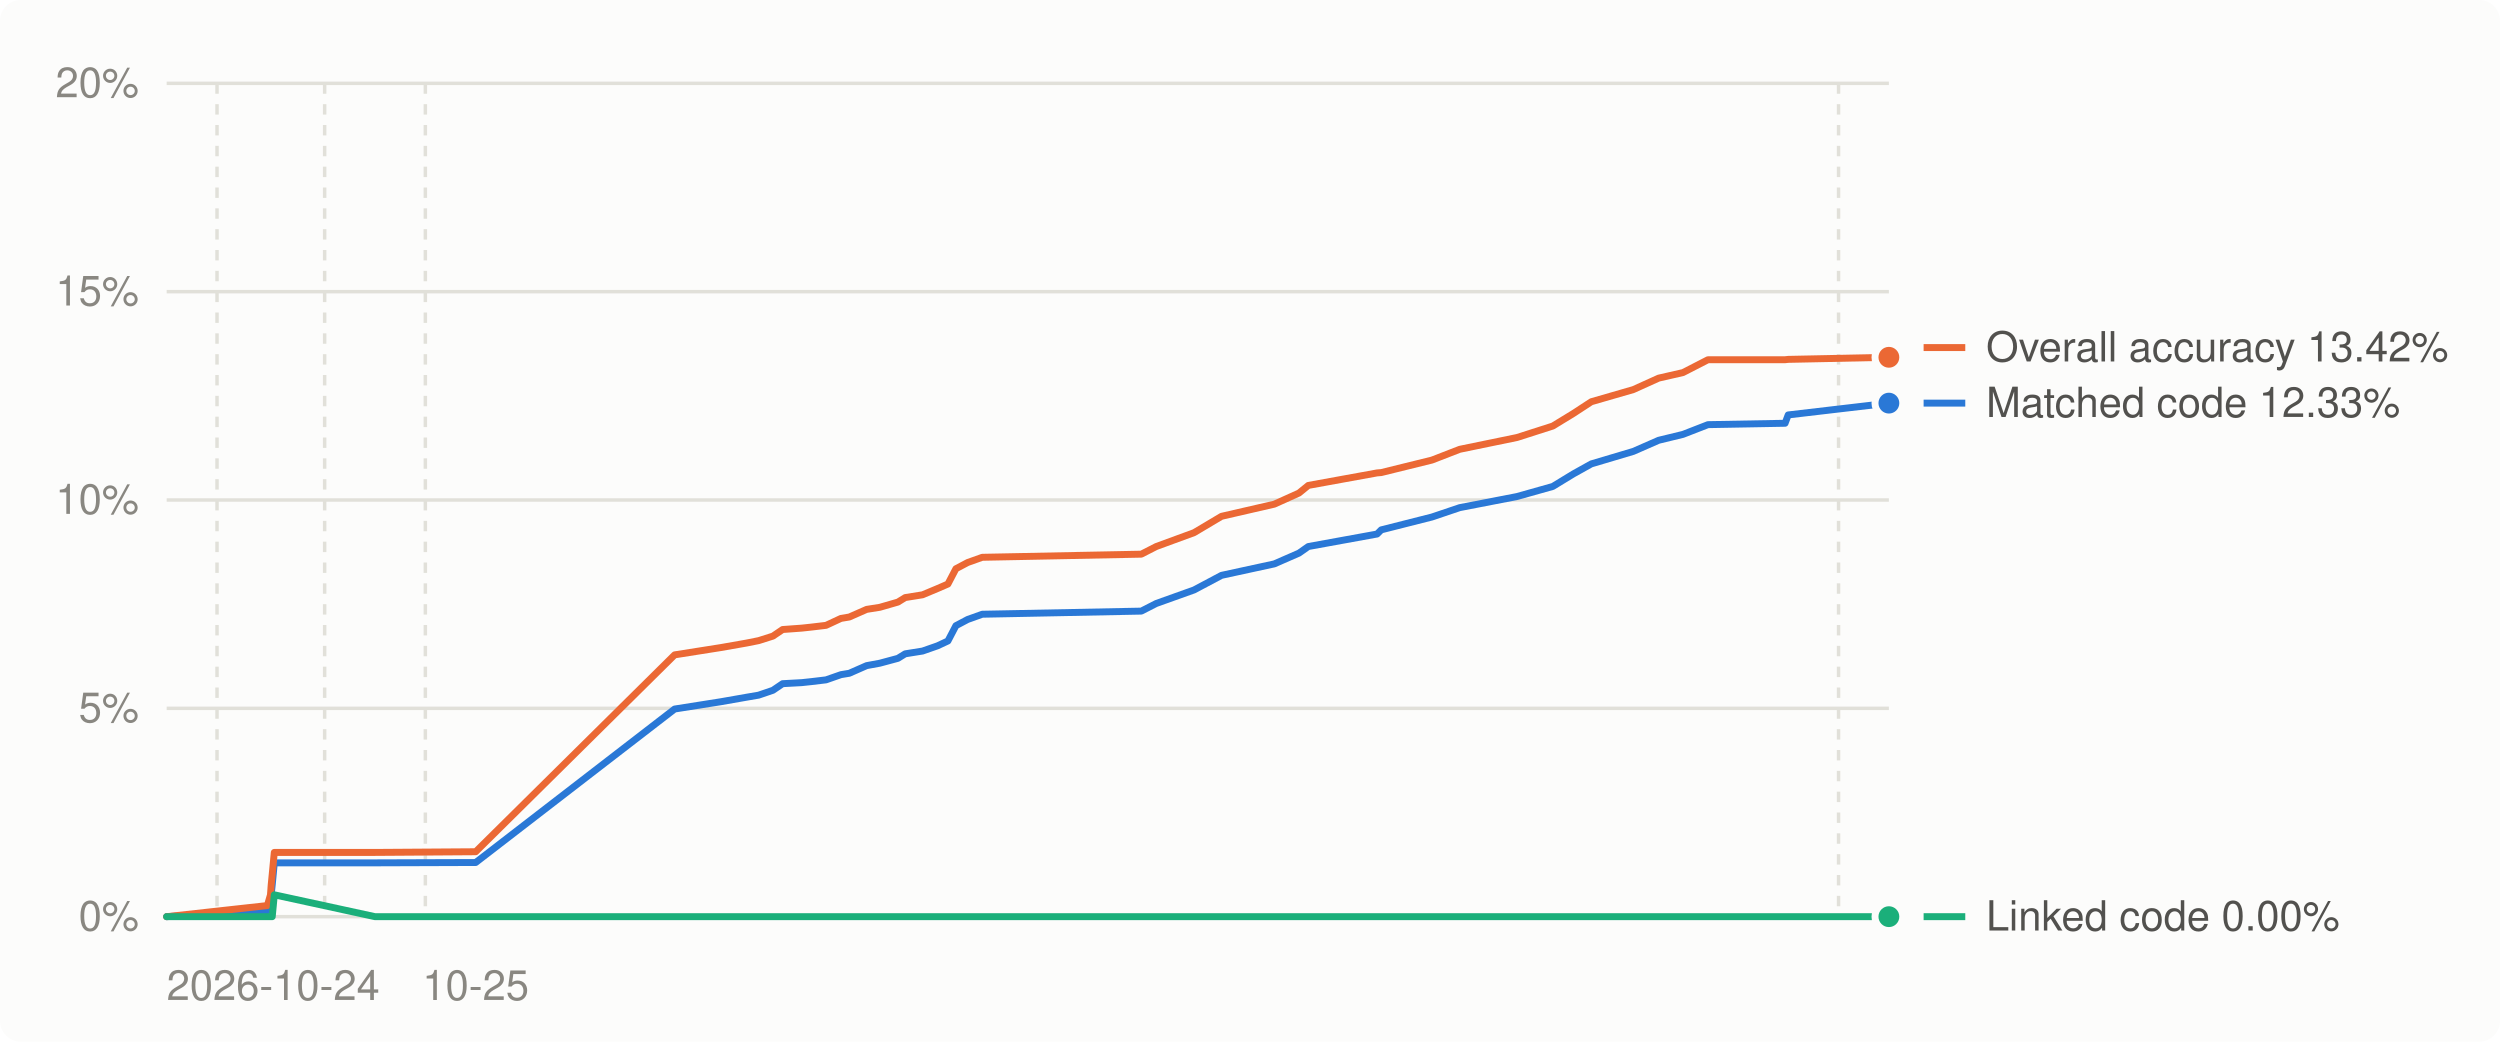
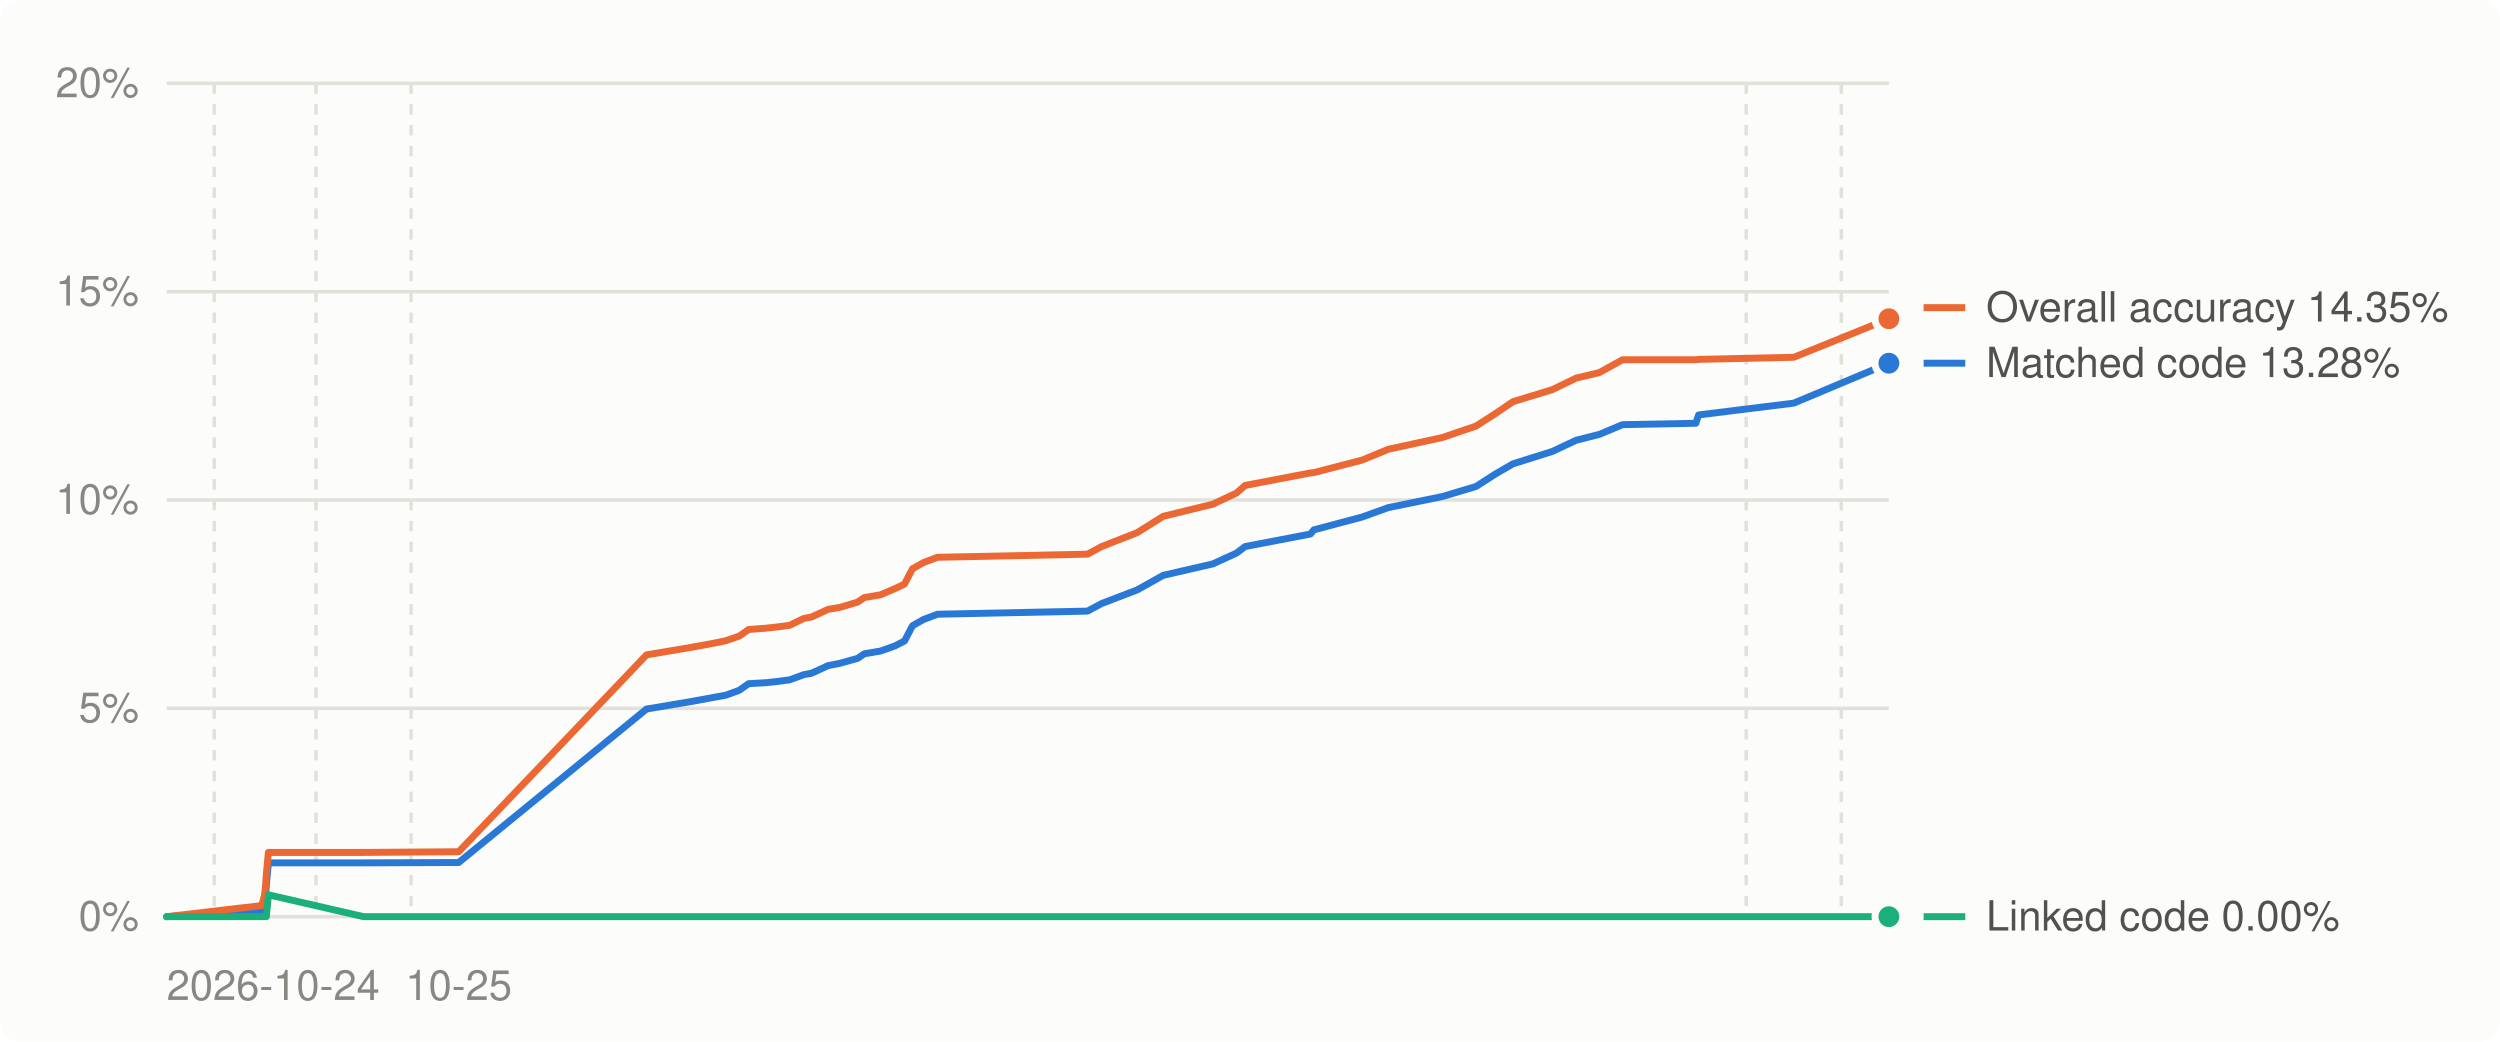
<svg xmlns="http://www.w3.org/2000/svg" viewBox="0 0 720 300" width="720" height="300" role="img" aria-label="Decompilation progress over time (USA)">
  <style>
.bg{fill:#fcfcfb}.grid{stroke:#e1e0d9}.muted{fill:#898781}.lbl{fill:#52514e}.ln0{stroke:#2a78d6}.dot0{fill:#2a78d6;stroke:#fcfcfb}.ln1{stroke:#eb6834}.dot1{fill:#eb6834;stroke:#fcfcfb}.ln2{stroke:#1baf7a}.dot2{fill:#1baf7a;stroke:#fcfcfb}
@media (prefers-color-scheme: dark){.bg{fill:#1a1a19}.grid{stroke:#2c2c2a}.muted{fill:#898781}.lbl{fill:#c3c2b7}.ln0{stroke:#3987e5}.dot0{fill:#3987e5;stroke:#1a1a19}.ln1{stroke:#d95926}.dot1{fill:#d95926;stroke:#1a1a19}.ln2{stroke:#199e70}.dot2{fill:#199e70;stroke:#1a1a19}}
text{font:12px -apple-system,BlinkMacSystemFont,'Segoe UI',Helvetica,Arial,sans-serif}
</style>
  <rect class="bg" width="720" height="300" rx="6" />
  <line x1="48" x2="544" y1="264.0" y2="264.0" class="grid" stroke-width="1" />
  <text x="40" y="268.0" class="muted" text-anchor="end">0%</text>
  <line x1="48" x2="544" y1="204.0" y2="204.0" class="grid" stroke-width="1" />
  <text x="40" y="208.0" class="muted" text-anchor="end">5%</text>
  <line x1="48" x2="544" y1="144.0" y2="144.0" class="grid" stroke-width="1" />
  <text x="40" y="148.0" class="muted" text-anchor="end">10%</text>
  <line x1="48" x2="544" y1="84.0" y2="84.0" class="grid" stroke-width="1" />
  <text x="40" y="88.0" class="muted" text-anchor="end">15%</text>
  <line x1="48" x2="544" y1="24.0" y2="24.0" class="grid" stroke-width="1" />
  <text x="40" y="28.0" class="muted" text-anchor="end">20%</text>
-   <line x1="62.5" x2="62.5" y1="24" y2="264" class="grid" stroke-width="1" stroke-dasharray="3 3" />
-   <line x1="93.5" x2="93.5" y1="24" y2="264" class="grid" stroke-width="1" stroke-dasharray="3 3" />
-   <line x1="122.5" x2="122.5" y1="24" y2="264" class="grid" stroke-width="1" stroke-dasharray="3 3" />
-   <line x1="529.5" x2="529.5" y1="24" y2="264" class="grid" stroke-width="1" stroke-dasharray="3 3" />
+   <line x1="61.7" x2="61.7" y1="24" y2="264" class="grid" stroke-width="1" stroke-dasharray="3 3" />
+   <line x1="91.0" x2="91.0" y1="24" y2="264" class="grid" stroke-width="1" stroke-dasharray="3 3" />
+   <line x1="118.4" x2="118.4" y1="24" y2="264" class="grid" stroke-width="1" stroke-dasharray="3 3" />
+   <line x1="502.9" x2="502.9" y1="24" y2="264" class="grid" stroke-width="1" stroke-dasharray="3 3" />
+   <line x1="530.3" x2="530.3" y1="24" y2="264" class="grid" stroke-width="1" stroke-dasharray="3 3" />
  <text class="muted" x="48.0" y="288" text-anchor="start">2026-10-24</text>
-   <text class="muted" x="137.0" y="288" text-anchor="middle">10-25</text>
-   <polyline points="48.0,264.0 77.0,262.3 77.9,259.6 78.1,257.7 78.4,254.8 78.7,251.7 79.0,248.5 108.0,248.5 137.0,248.4 194.3,204.2 207.6,202.1 215.0,200.8 218.5,200.2 222.6,198.8 225.4,196.9 230.9,196.6 233.7,196.3 237.9,195.8 242.2,194.3 244.6,193.9 247.1,192.8 249.6,191.7 253.4,191.0 258.6,189.6 260.7,188.3 265.7,187.5 270.0,186.0 273.0,184.6 275.3,180.2 278.7,178.4 282.9,176.9 328.7,176.0 333.0,173.8 343.9,169.9 351.8,165.7 367.0,162.4 374.1,159.3 376.8,157.4 396.6,153.8 397.8,152.6 412.4,148.9 420.4,146.2 436.9,143.0 447.2,140.1 453.1,136.5 458.3,133.6 470.4,130.0 477.7,126.8 484.7,125.1 491.9,122.3 514.1,121.9 515.0,119.5 544.0,116.1" fill="none" class="ln0" stroke-width="2" stroke-linejoin="round" stroke-linecap="round" />
-   <polyline points="48.0,264.0 77.0,260.8 77.9,257.7 78.1,254.9 78.4,251.8 78.7,248.6 79.0,245.5 108.0,245.5 137.0,245.3 194.3,188.6 207.6,186.5 215.0,185.2 218.5,184.5 222.6,183.2 225.4,181.3 230.9,180.9 233.7,180.6 237.9,180.1 242.2,178.1 244.6,177.7 247.1,176.6 249.6,175.5 253.4,174.9 258.6,173.4 260.7,172.1 265.7,171.3 270.0,169.5 273.0,168.2 275.3,163.8 278.7,162.0 282.9,160.5 328.7,159.6 333.0,157.4 343.9,153.4 351.8,148.7 367.0,145.2 374.1,142.0 376.8,139.8 396.6,136.2 397.8,136.1 412.4,132.5 420.4,129.4 436.9,126.0 447.2,122.7 453.1,119.1 458.3,115.7 470.4,112.2 477.7,108.9 484.7,107.3 491.9,103.6 514.1,103.6 515.0,103.5 544.0,102.9" fill="none" class="ln1" stroke-width="2" stroke-linejoin="round" stroke-linecap="round" />
-   <polyline points="48.0,264.0 77.0,264.0 77.9,264.0 78.1,264.0 78.4,264.0 78.7,260.9 79.0,257.7 108.0,264.0 137.0,264.0 194.3,264.0 207.6,264.0 215.0,264.0 218.5,264.0 222.6,264.0 225.4,264.0 230.9,264.0 233.7,264.0 237.9,264.0 242.2,264.0 244.6,264.0 247.1,264.0 249.6,264.0 253.4,264.0 258.6,264.0 260.7,264.0 265.7,264.0 270.0,264.0 273.0,264.0 275.3,264.0 278.7,264.0 282.9,264.0 328.7,264.0 333.0,264.0 343.9,264.0 351.8,264.0 367.0,264.0 374.1,264.0 376.8,264.0 396.6,264.0 397.8,264.0 412.4,264.0 420.4,264.0 436.9,264.0 447.2,264.0 453.1,264.0 458.3,264.0 470.4,264.0 477.7,264.0 484.7,264.0 491.9,264.0 514.1,264.0 515.0,264.0 544.0,264.0" fill="none" class="ln2" stroke-width="2" stroke-linejoin="round" stroke-linecap="round" />
-   <circle cx="544.0" cy="116.1" r="4" class="dot0" stroke-width="2" />
-   <circle cx="544.0" cy="102.9" r="4" class="dot1" stroke-width="2" />
+   <text class="muted" x="132.1" y="288" text-anchor="middle">10-25</text>
+   <polyline points="48.0,264.0 75.4,262.3 76.2,259.6 76.5,257.7 76.7,254.8 77.0,251.7 77.3,248.5 104.7,248.5 132.1,248.4 186.2,204.2 198.7,202.1 205.8,200.8 209.1,200.2 212.9,198.8 215.6,196.9 220.8,196.6 223.5,196.3 227.4,195.8 231.5,194.3 233.7,193.9 236.1,192.8 238.5,191.7 242.0,191.0 247.0,189.6 248.9,188.3 253.6,187.5 257.8,186.0 260.5,184.6 262.8,180.2 266.0,178.4 270.0,176.9 313.2,176.0 317.3,173.8 327.5,169.9 335.0,165.7 349.3,162.4 356.1,159.3 358.6,157.4 377.4,153.8 378.4,152.6 392.3,148.9 399.8,146.2 415.4,143.0 425.1,140.1 430.7,136.5 435.7,133.6 447.1,130.0 453.9,126.8 460.6,125.1 467.3,122.3 488.4,121.9 489.2,119.5 516.6,116.1 544.0,104.6" fill="none" class="ln0" stroke-width="2" stroke-linejoin="round" stroke-linecap="round" />
+   <polyline points="48.0,264.0 75.4,260.8 76.2,257.7 76.5,254.9 76.7,251.8 77.0,248.6 77.3,245.5 104.7,245.5 132.1,245.3 186.2,188.6 198.7,186.5 205.8,185.2 209.1,184.5 212.9,183.2 215.6,181.3 220.8,180.9 223.5,180.6 227.4,180.1 231.5,178.1 233.7,177.7 236.1,176.6 238.5,175.5 242.0,174.9 247.0,173.4 248.9,172.1 253.6,171.3 257.8,169.5 260.5,168.2 262.8,163.8 266.0,162.0 270.0,160.5 313.2,159.6 317.3,157.4 327.5,153.4 335.0,148.7 349.3,145.2 356.1,142.0 358.6,139.8 377.4,136.2 378.4,136.1 392.3,132.5 399.8,129.4 415.4,126.0 425.1,122.7 430.7,119.1 435.7,115.7 447.1,112.2 453.9,108.9 460.6,107.3 467.3,103.6 488.4,103.6 489.2,103.5 516.6,102.9 544.0,91.8" fill="none" class="ln1" stroke-width="2" stroke-linejoin="round" stroke-linecap="round" />
+   <polyline points="48.0,264.0 75.4,264.0 76.2,264.0 76.5,264.0 76.7,264.0 77.0,260.9 77.3,257.7 104.7,264.0 132.1,264.0 186.2,264.0 198.7,264.0 205.8,264.0 209.1,264.0 212.9,264.0 215.6,264.0 220.8,264.0 223.5,264.0 227.4,264.0 231.5,264.0 233.7,264.0 236.1,264.0 238.5,264.0 242.0,264.0 247.0,264.0 248.9,264.0 253.6,264.0 257.8,264.0 260.5,264.0 262.8,264.0 266.0,264.0 270.0,264.0 313.2,264.0 317.3,264.0 327.5,264.0 335.0,264.0 349.3,264.0 356.1,264.0 358.6,264.0 377.4,264.0 378.4,264.0 392.3,264.0 399.8,264.0 415.4,264.0 425.1,264.0 430.7,264.0 435.7,264.0 447.1,264.0 453.9,264.0 460.6,264.0 467.3,264.0 488.4,264.0 489.2,264.0 516.6,264.0 544.0,264.0" fill="none" class="ln2" stroke-width="2" stroke-linejoin="round" stroke-linecap="round" />
+   <circle cx="544.0" cy="104.6" r="4" class="dot0" stroke-width="2" />
+   <circle cx="544.0" cy="91.8" r="4" class="dot1" stroke-width="2" />
  <circle cx="544.0" cy="264.0" r="4" class="dot2" stroke-width="2" />
  <line x1="554" x2="566" y1="264.0" y2="264.0" class="ln2" stroke-width="2" />
  <text class="lbl" x="572" y="268.0">Linked code 0.00%</text>
-   <line x1="554" x2="566" y1="116.1" y2="116.1" class="ln0" stroke-width="2" />
-   <text class="lbl" x="572" y="120.1">Matched code 12.33%</text>
-   <line x1="554" x2="566" y1="100.1" y2="100.1" class="ln1" stroke-width="2" />
-   <text class="lbl" x="572" y="104.1">Overall accuracy 13.42%</text>
+   <line x1="554" x2="566" y1="104.6" y2="104.6" class="ln0" stroke-width="2" />
+   <text class="lbl" x="572" y="108.6">Matched code 13.28%</text>
+   <line x1="554" x2="566" y1="88.6" y2="88.6" class="ln1" stroke-width="2" />
+   <text class="lbl" x="572" y="92.6">Overall accuracy 14.35%</text>
</svg>
